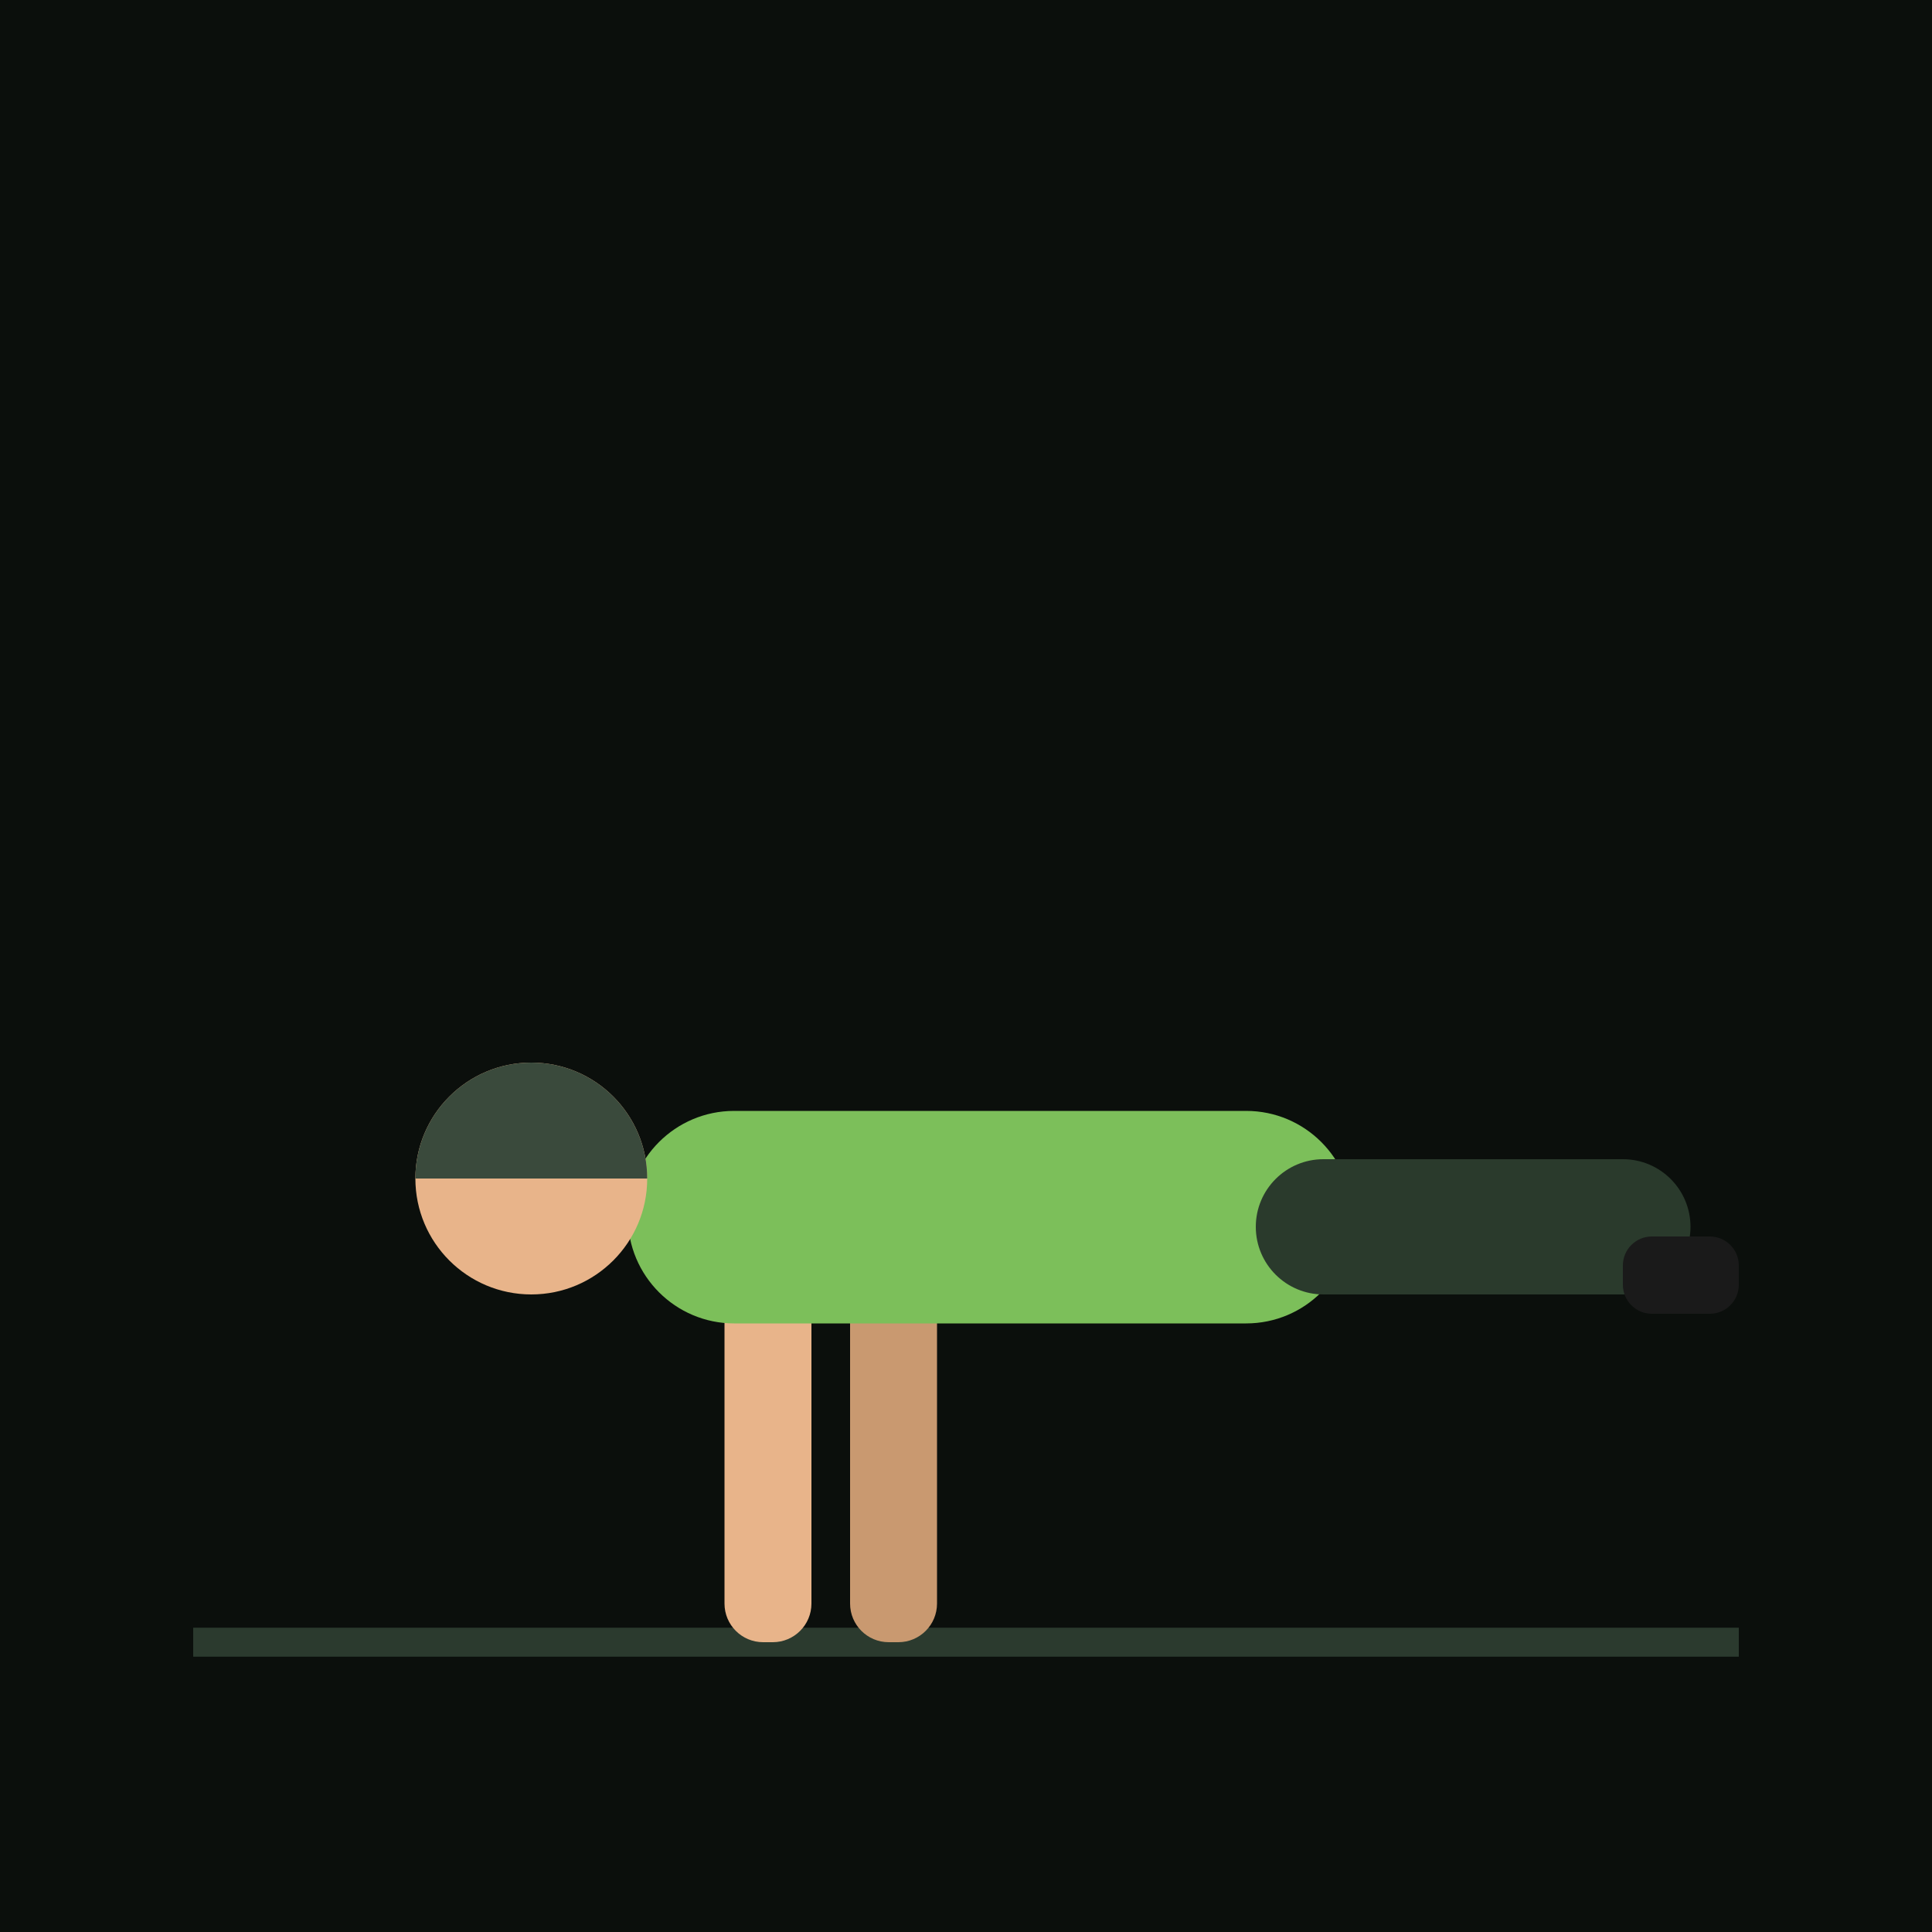
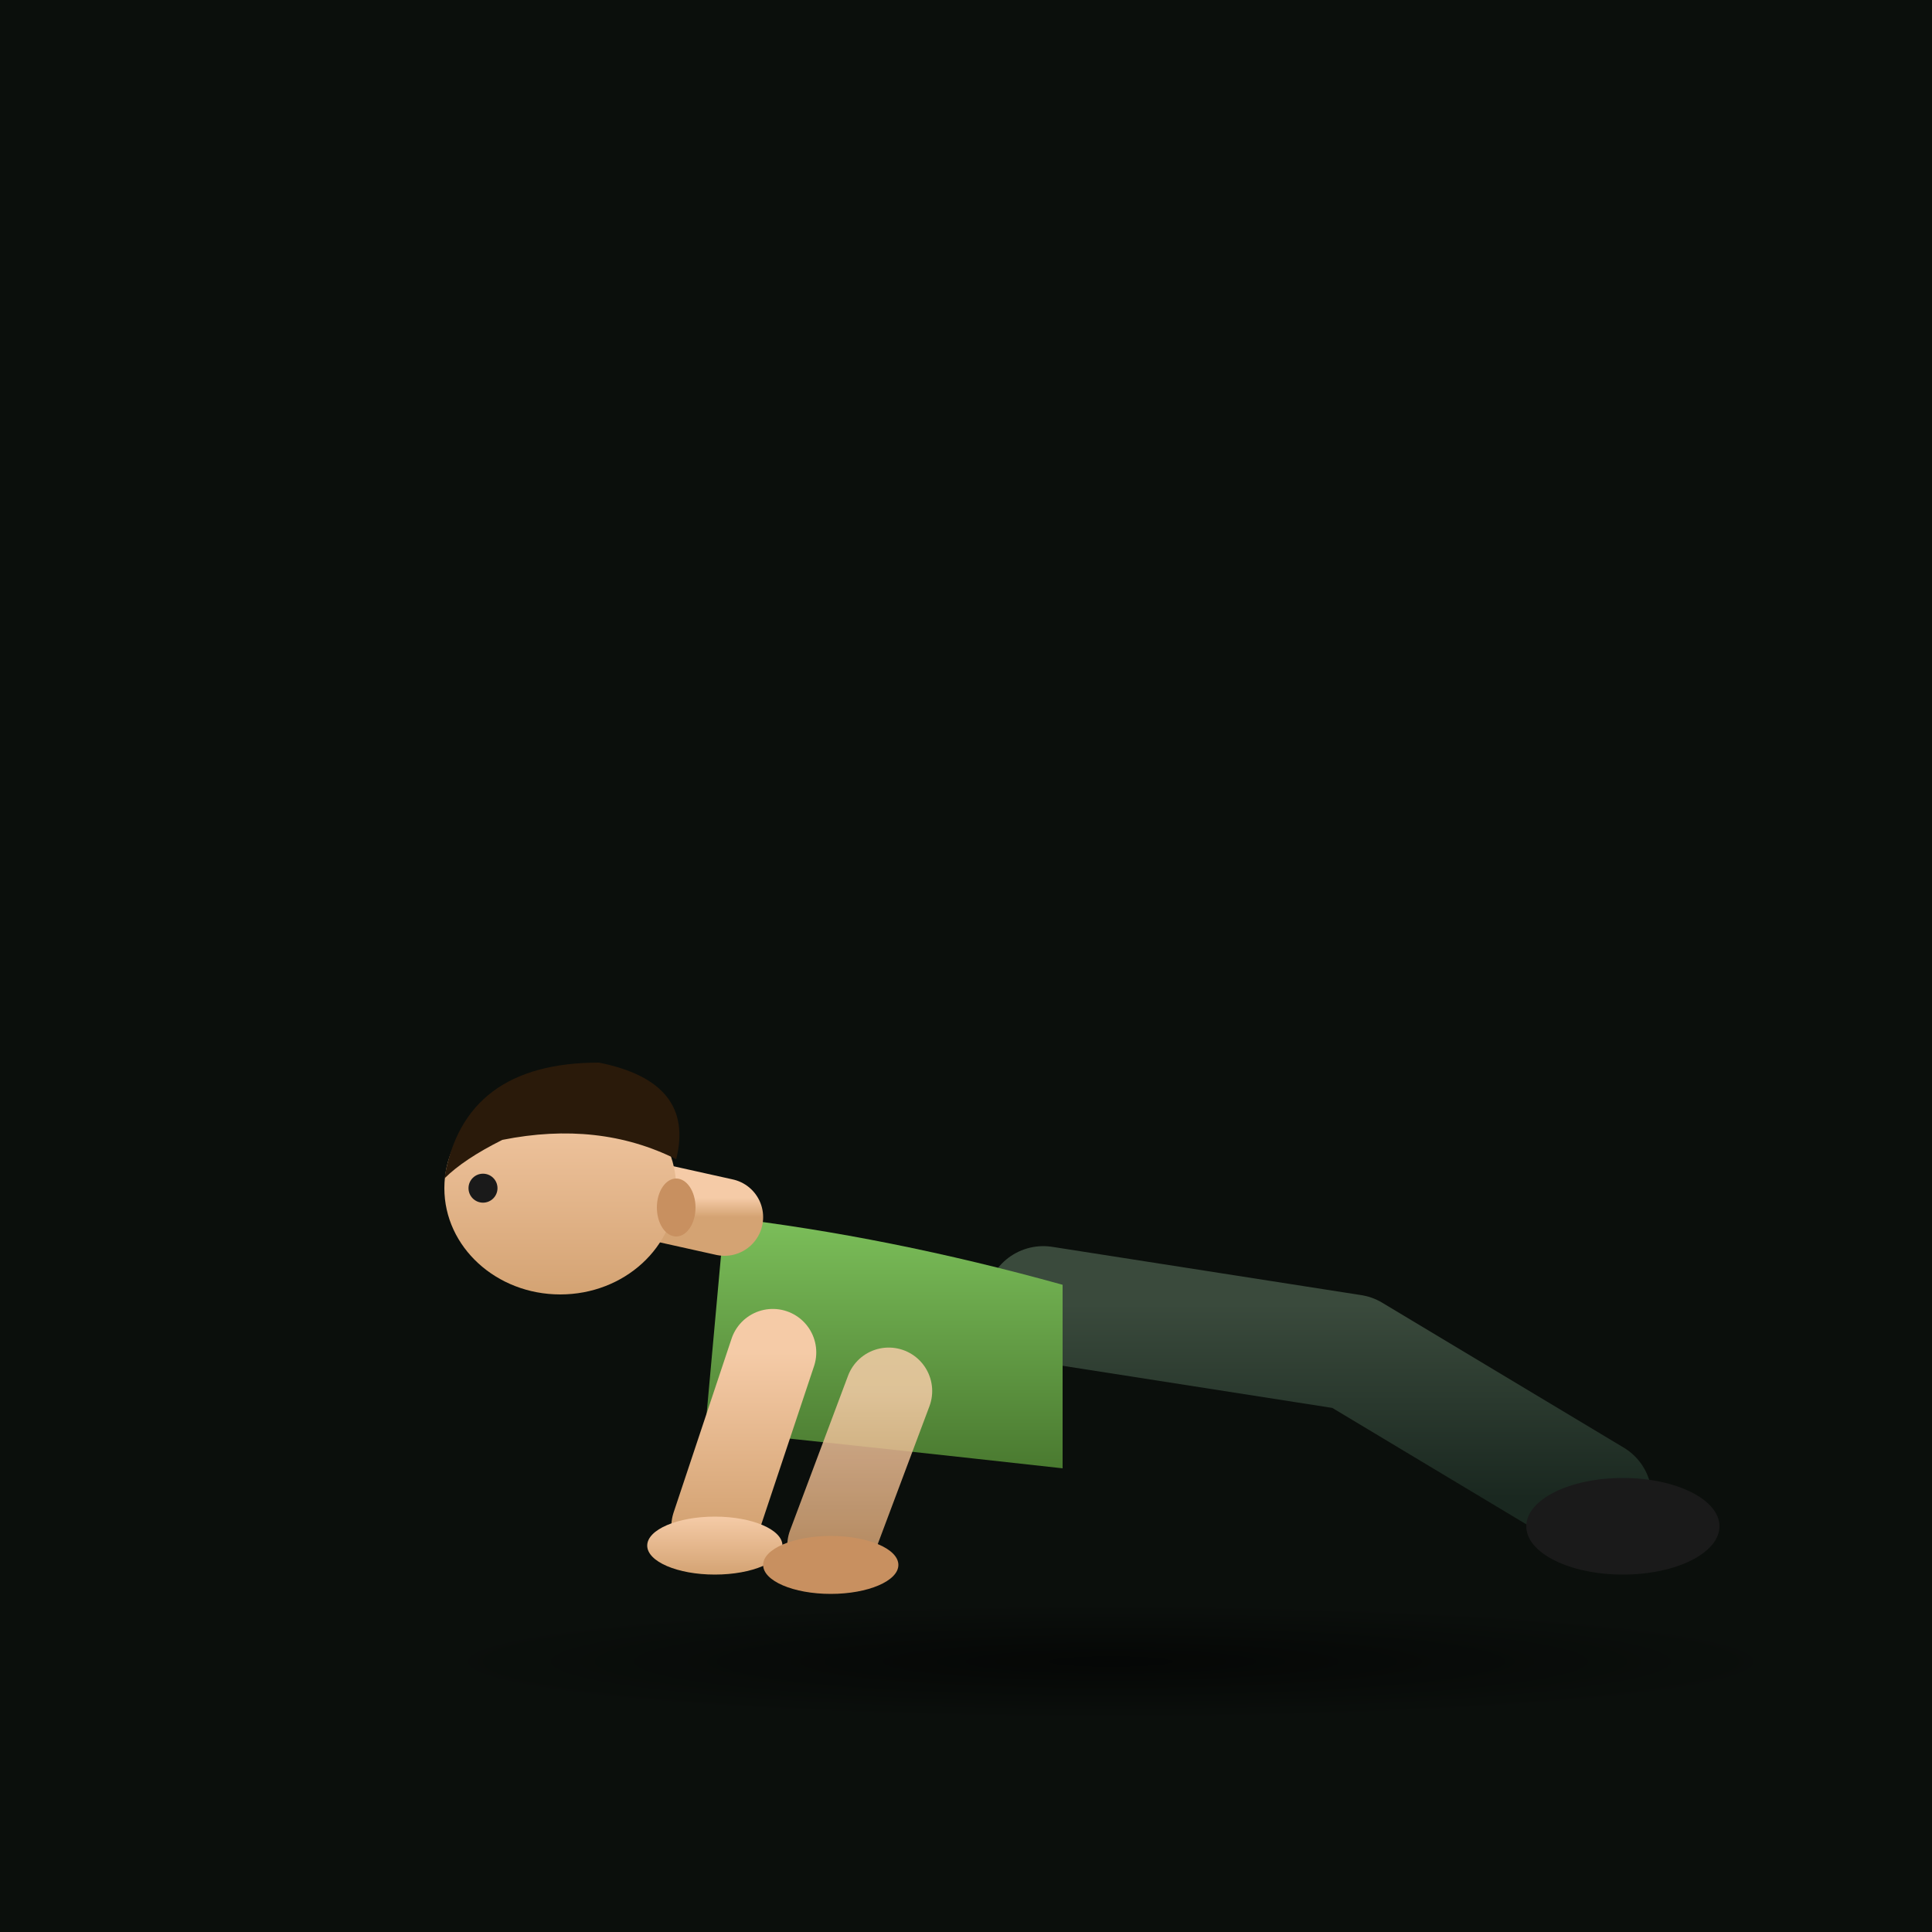
<svg xmlns="http://www.w3.org/2000/svg" viewBox="0 0 200 200">
+   <defs>
+     <linearGradient id="sk" x1="0" y1="0" x2="0" y2="1">
+       <stop offset="0" stop-color="#f5cba7" />
+       <stop offset="1" stop-color="#d4a373" />
+     </linearGradient>
+     <linearGradient id="sh" x1="0" y1="0" x2="0" y2="1">
+       <stop offset="0" stop-color="#7cbf5a" />
+       <stop offset="1" stop-color="#4a7a30" />
+     </linearGradient>
+     <linearGradient id="so" x1="0" y1="0" x2="0" y2="1">
+       <stop offset="0" stop-color="#3a4a3c" />
+       <stop offset="1" stop-color="#1a2820" />
+     </linearGradient>
+     <radialGradient id="shadow" cx="0.5" cy="0.5" r="0.5">
+       <stop offset="0" stop-color="#000" stop-opacity="0.55" />
+       <stop offset="1" stop-color="#000" stop-opacity="0" />
+     </radialGradient>
+   </defs>
  <rect width="200" height="200" fill="#0b0f0c" />
-   <line x1="20" y1="170" x2="180" y2="170" stroke="#2b3a2e" stroke-width="3" />
-   <rect x="75" y="120" width="9" height="50" rx="4" fill="#e8b48a">
-     <animate attributeName="y" values="120;132;120" dur="1.6s" repeatCount="indefinite" />
-     <animate attributeName="height" values="50;38;50" dur="1.6s" repeatCount="indefinite" />
-   </rect>
-   <rect x="88" y="120" width="9" height="50" rx="4" fill="#c99970">
-     <animate attributeName="y" values="120;132;120" dur="1.6s" repeatCount="indefinite" />
-     <animate attributeName="height" values="50;38;50" dur="1.6s" repeatCount="indefinite" />
-   </rect>
+   <ellipse cx="115" cy="172" rx="70" ry="6" fill="url(#shadow)" />
  <g>
-     <animateTransform attributeName="transform" type="translate" values="0 0; 0 12; 0 0" dur="1.6s" repeatCount="indefinite" />
-     <rect x="65" y="115" width="75" height="22" rx="11" fill="#7cbf5a" />
-     <circle cx="55" cy="122" r="12" fill="#e8b48a" />
-     <path d="M 43 122 A 12 12 0 0 1 67 122 Z" fill="#3a4a3c" />
-     <rect x="130" y="120" width="45" height="14" rx="7" fill="#2a3a2c" />
-     <rect x="168" y="128" width="12" height="8" rx="3" fill="#1a1a1a" />
+     <animateTransform attributeName="transform" type="translate" values="0 0; 0 10; 0 0" dur="1.5s" repeatCount="indefinite" />
+     <path d="M 165 155 L 140 140 L 108 135" stroke="url(#so)" stroke-width="12" stroke-linecap="round" stroke-linejoin="round" fill="none" />
+     <ellipse cx="168" cy="158" rx="10" ry="5" fill="#1a1a1a" />
+     <path d="M 110 133 Q 92 128 75 126 L 73 148 Q 92 150 110 152 Z" fill="url(#sh)" />
+     <path d="M 75 126 L 66 124" stroke="url(#sk)" stroke-width="8" stroke-linecap="round" />
+     <ellipse cx="58" cy="123" rx="12" ry="11" fill="url(#sk)" />
+     <path d="M 46 122 Q 48 110 62 110 Q 72 112 70 120 Q 62 116 52 118 Q 48 120 46 122 Z" fill="#2a1a0a" />
+     <ellipse cx="70" cy="125" rx="2" ry="3" fill="#c89060" />
+     <circle cx="50" cy="123" r="1.5" fill="#1a1a1a" />
+     <path d="M 80 140 L 74 158" stroke="url(#sk)" stroke-width="9" stroke-linecap="round" />
+     <path d="M 92 144 L 86 160" stroke="url(#sk)" stroke-width="9" stroke-linecap="round" opacity="0.85" />
+     <ellipse cx="74" cy="160" rx="7" ry="3" fill="url(#sk)" />
+     <ellipse cx="86" cy="162" rx="7" ry="3" fill="#c89060" />
  </g>
</svg>
